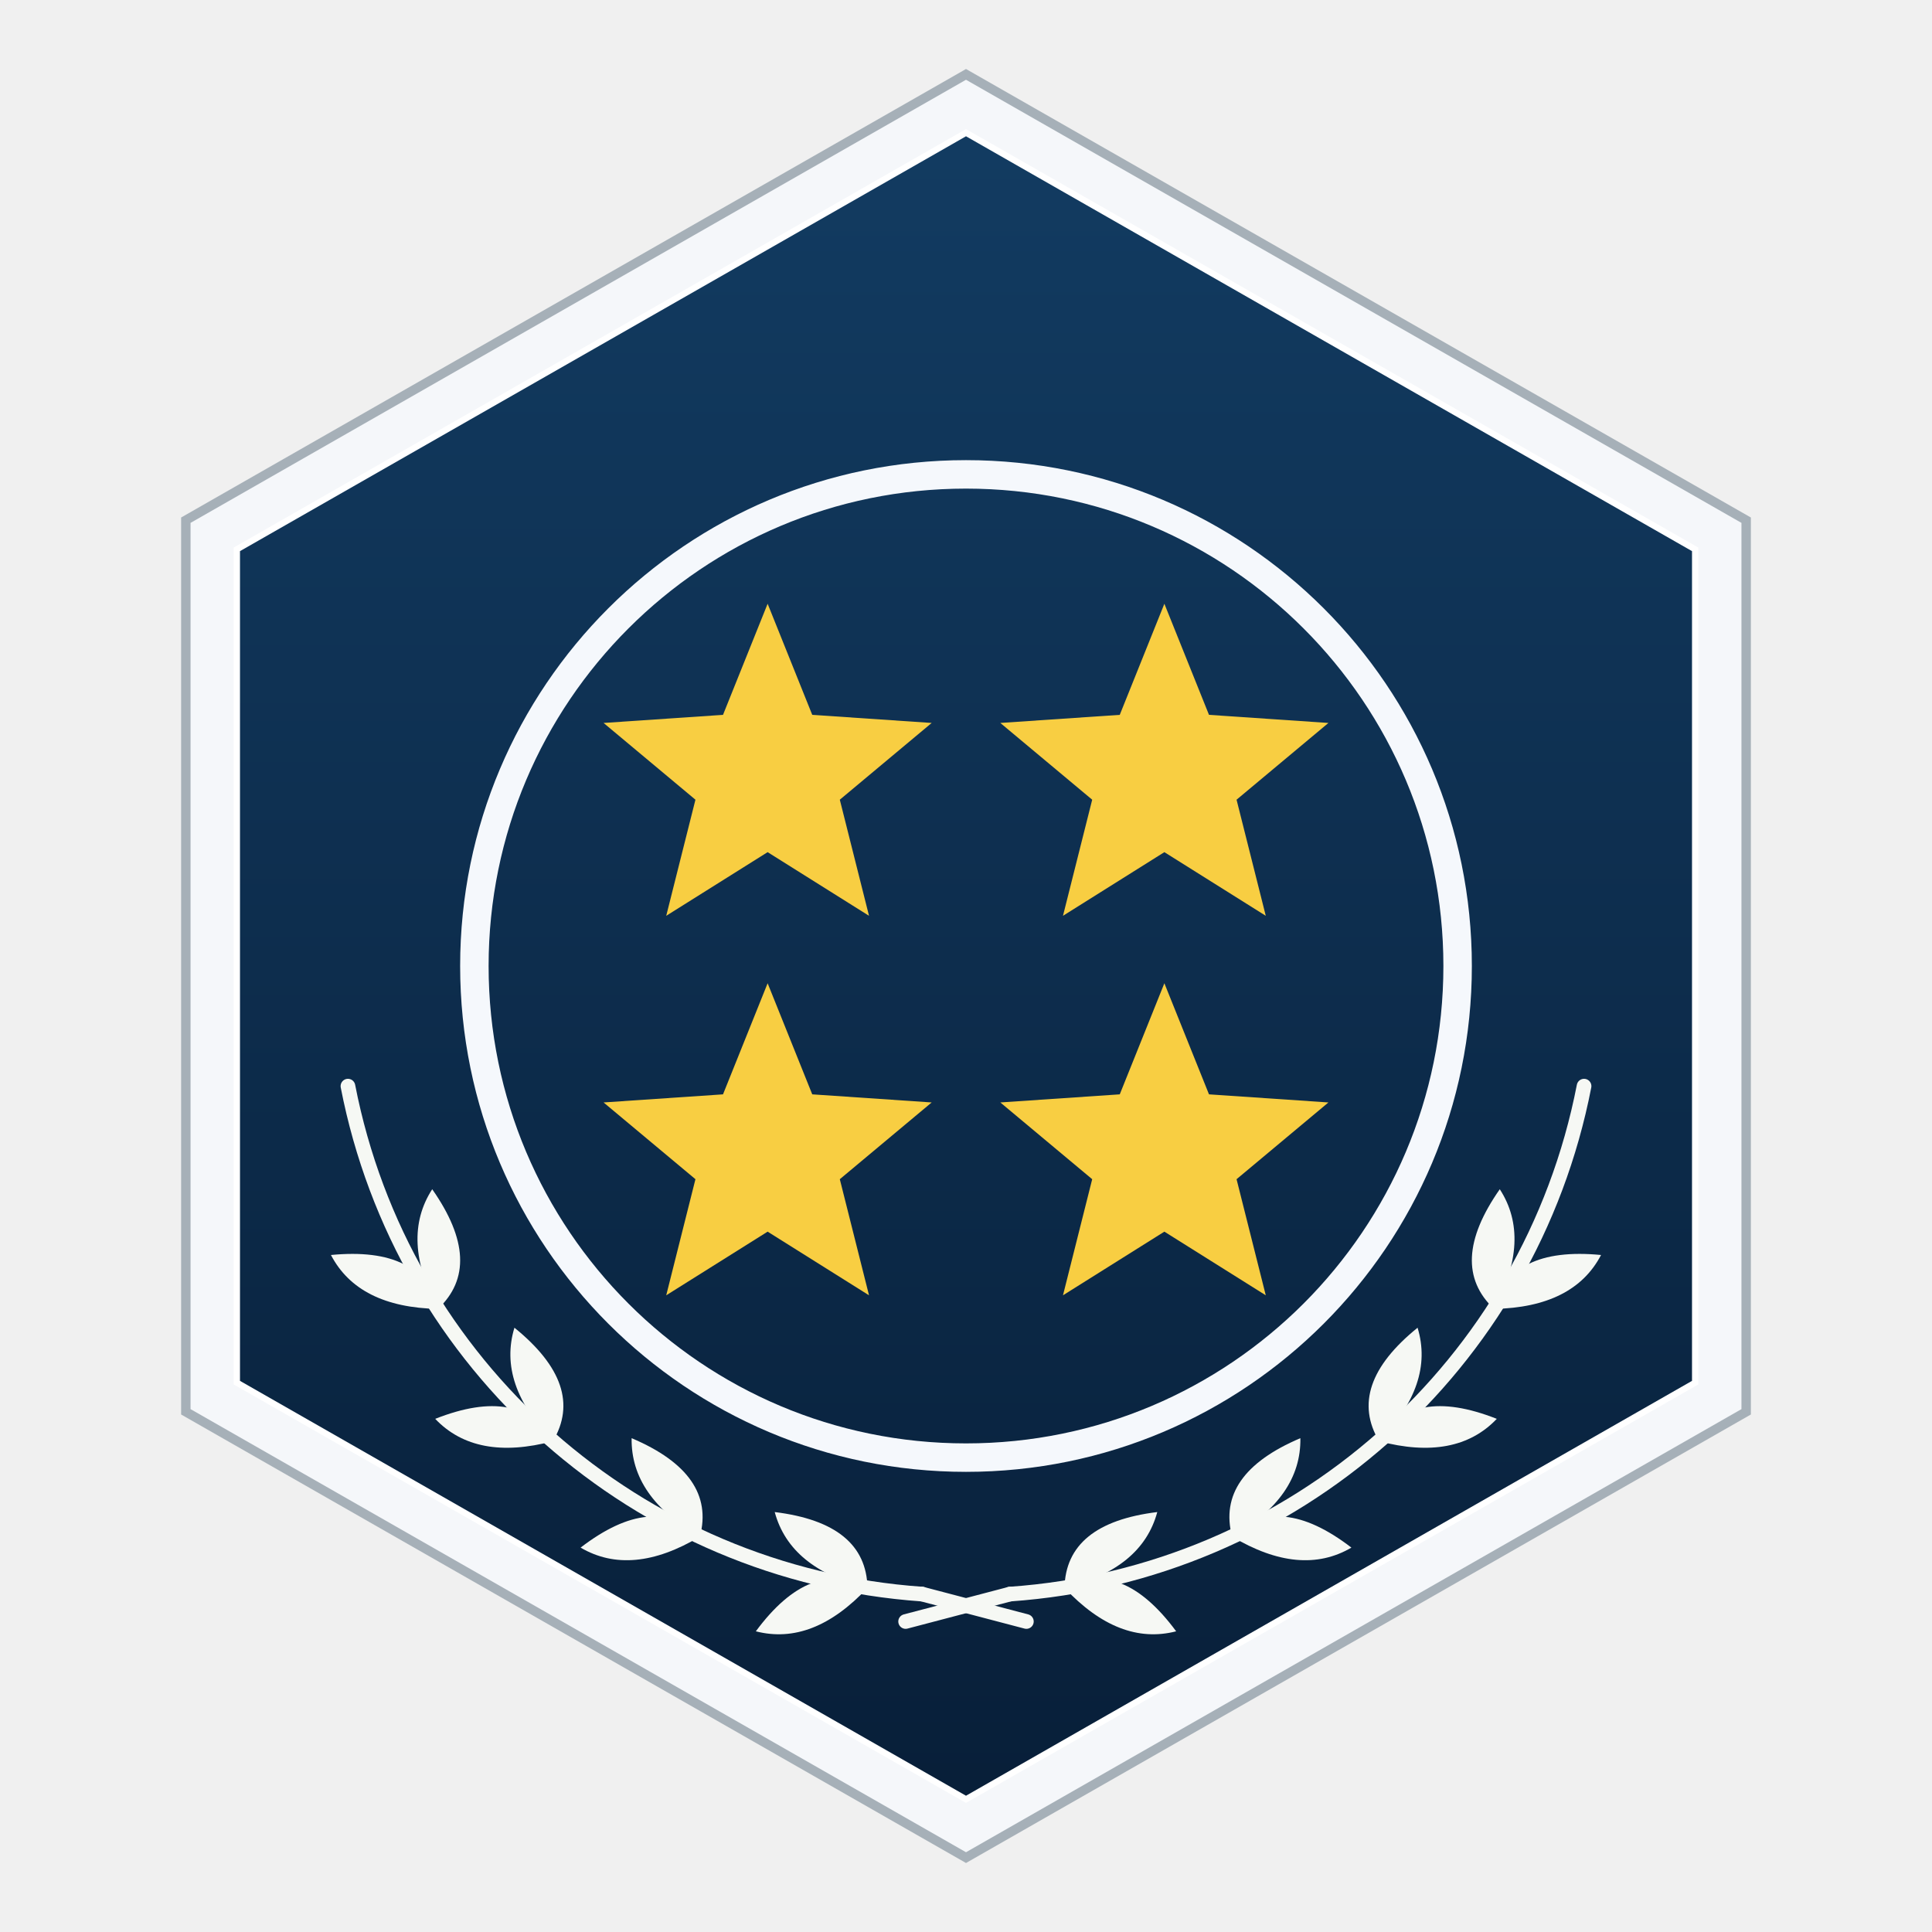
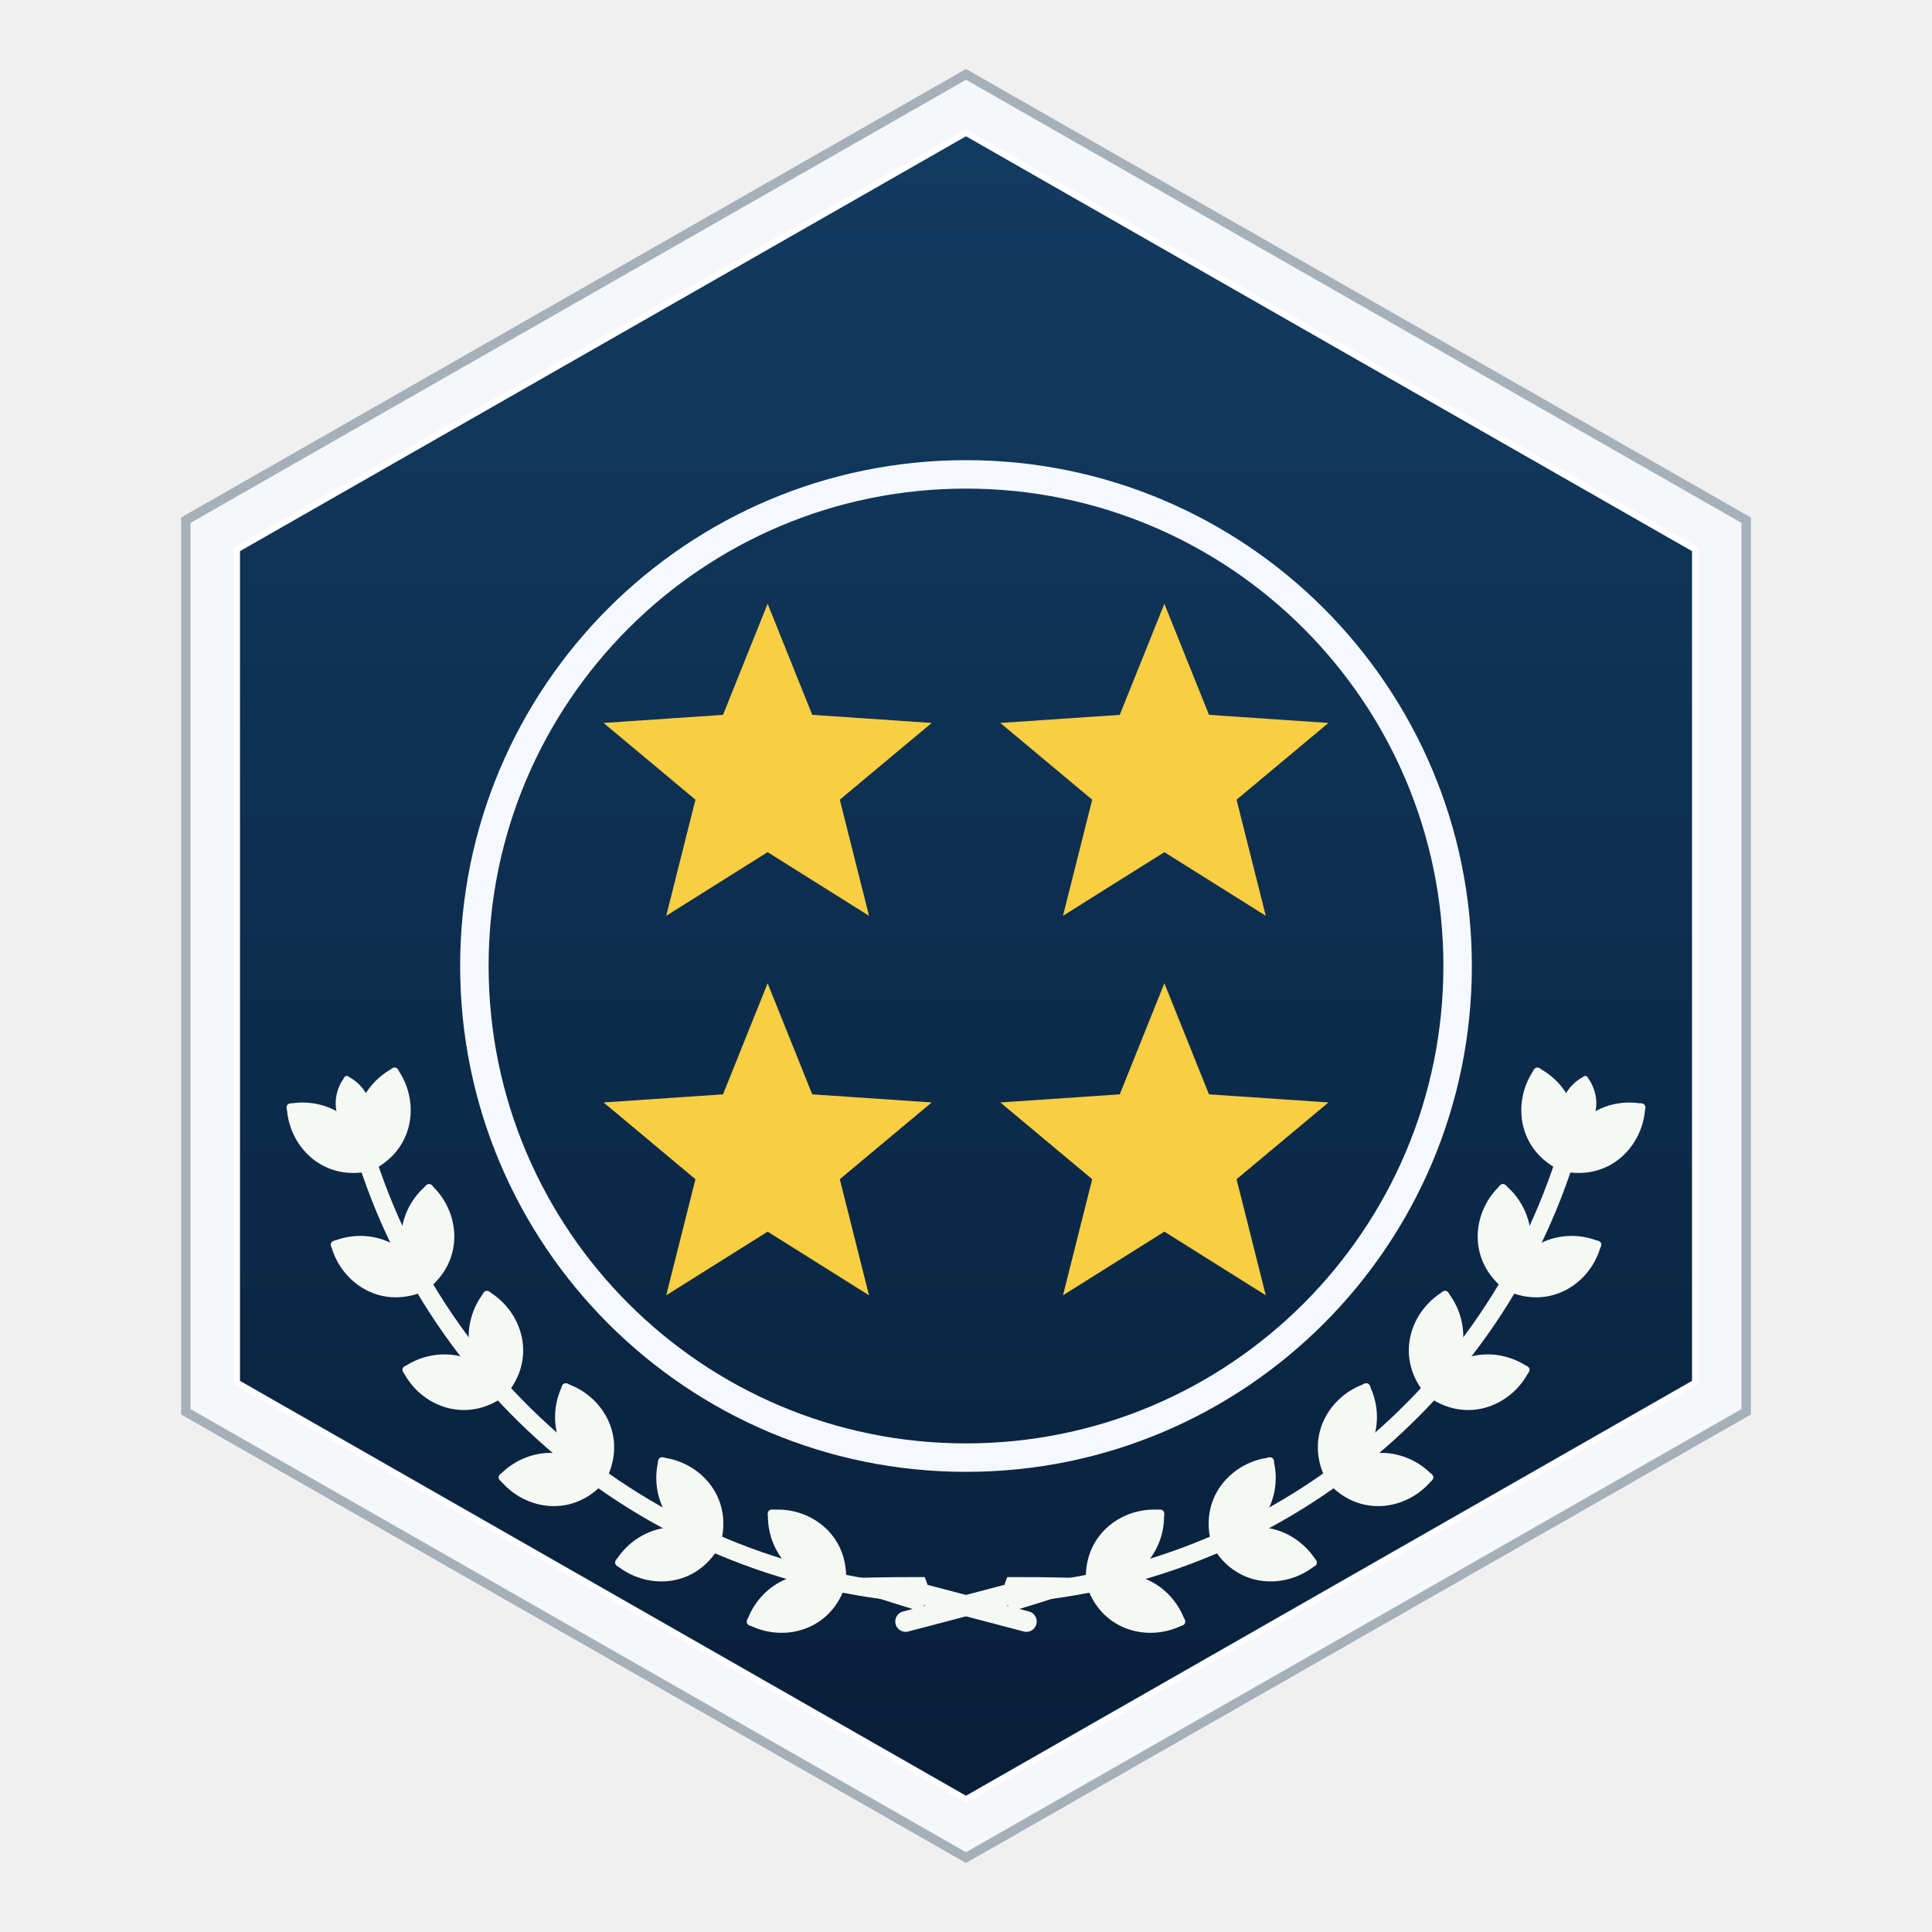
<svg xmlns="http://www.w3.org/2000/svg" viewBox="0 0 224 224" width="896" height="896">
  <defs>
    <linearGradient id="steel" x1="0" y1="0" x2="1" y2="1" gradientUnits="objectBoundingBox">
      <stop offset="0" stop-color="#fafcfd" />
      <stop offset=".28" stop-color="#b3bdc6" />
      <stop offset=".5" stop-color="#f4f7fa" />
      <stop offset=".72" stop-color="#8a959f" />
      <stop offset="1" stop-color="#dfe6ec" />
    </linearGradient>
    <linearGradient id="silverFace" x1="0" y1="0" x2="0.85" y2="1">
      <stop stop-color="#ffffff" />
      <stop offset=".48" stop-color="#e0e7ed" />
      <stop offset="1" stop-color="#a9b4bf" />
    </linearGradient>
    <linearGradient id="silverDark" x1="0" y1="0" x2="1" y2="1">
      <stop stop-color="#26313b" />
      <stop offset=".5" stop-color="#7e8a96" />
      <stop offset="1" stop-color="#1c252d" />
    </linearGradient>
    <linearGradient id="charcoal" x1="0" y1="0" x2="0" y2="1">
      <stop stop-color="#20252b" />
      <stop offset="1" stop-color="#0c1015" />
    </linearGradient>
    <linearGradient id="army" x1="0" y1="0" x2="0" y2="1">
      <stop stop-color="#355537" />
      <stop offset="1" stop-color="#1c3526" />
    </linearGradient>
    <linearGradient id="sapphire" x1="0" y1="0" x2="0" y2="1">
      <stop stop-color="#123b61" />
      <stop offset="1" stop-color="#081f39" />
    </linearGradient>
    <linearGradient id="ruby" x1="0" y1="0" x2="0" y2="1">
      <stop stop-color="#a72436" />
      <stop offset="1" stop-color="#700d21" />
    </linearGradient>
    <linearGradient id="obsidian" x1="0" y1="0" x2="0" y2="1">
      <stop stop-color="#1e2225" />
      <stop offset="1" stop-color="#070b0e" />
    </linearGradient>
    <linearGradient id="crimson" x1="0" y1="0" x2="0" y2="1">
      <stop stop-color="#aa1830" />
      <stop offset="1" stop-color="#5c091b" />
    </linearGradient>
    <linearGradient id="gold" x1="0" y1="0" x2=".8" y2="1">
      <stop stop-color="#fff0a7" />
      <stop offset=".35" stop-color="#f5d66d" />
      <stop offset=".7" stop-color="#dfaf3e" />
      <stop offset="1" stop-color="#b88124" />
    </linearGradient>
    <linearGradient id="supremeGold" x1="0" y1="0" x2="1" y2="1">
      <stop stop-color="#fff5b8" />
      <stop offset=".28" stop-color="#f8db75" />
      <stop offset=".6" stop-color="#eabd4b" />
      <stop offset="1" stop-color="#a7681c" />
    </linearGradient>
  </defs>
  <polygon points="112,8 203,60 203,164 112,216 21,164 21,60" fill="#a6b0b8" />
  <polygon points="112,9.248 201.908,60.624 201.908,163.376 112,214.752 22.092,163.376 22.092,60.624" fill="#f5f7fa" />
  <polygon points="112,14.968 196.903,63.484 196.903,160.516 112,209.032 27.097,160.516 27.097,63.484" fill="#ffffff" />
  <polygon points="112,15.8 196.175,63.9 196.175,160.1 112,208.2 27.825,160.1 27.825,63.9" fill="url(#sapphire)" />
  <circle cx="112" cy="112" r="57" fill="none" data-officer-ring="field" stroke="#f5f8fc" stroke-width="3.3" />
  <g data-laurel="lower">
    <g>
-       <path d="M106.908,184.822 A73 73 0 0 1 40.341,125.929" fill="none" stroke="#f6f8f4" stroke-width="1.7" stroke-linecap="round" />
-       <path d="M100.58 184.101 Q100.422 176.611 89.823 175.31 Q91.601 181.916 100.58 184.101Z" fill="#f6f8f4" />
-       <path d="M100.58 184.101 Q93.982 180.552 87.633 189.138 Q94.258 190.842 100.58 184.101Z" fill="#f6f8f4" />
-       <path d="M81.149 178.16 Q83.062 170.917 73.232 166.745 Q73.12 173.585 81.149 178.16Z" fill="#f6f8f4" />
-       <path d="M81.149 178.16 Q75.785 172.93 67.315 179.433 Q73.214 182.897 81.149 178.16Z" fill="#f6f8f4" />
-       <path d="M64.108 167.094 Q67.943 160.658 59.644 153.938 Q57.651 160.483 64.108 167.094Z" fill="#f6f8f4" />
-       <path d="M64.108 167.094 Q60.393 160.587 50.459 164.504 Q55.175 169.46 64.108 167.094Z" fill="#f6f8f4" />
-       <path d="M50.777 151.759 Q56.238 146.629 50.112 137.882 Q46.393 143.624 50.777 151.759Z" fill="#f6f8f4" />
-       <path d="M50.777 151.759 Q49 144.48 38.371 145.507 Q41.538 151.571 50.777 151.759Z" fill="#f6f8f4" />
-       <path d="M106.908,184.822 L119 188" fill="none" stroke="#f6f8f4" stroke-width="1.7" stroke-linecap="round" />
+       <path d="M106.908,184.822 A73 73 0 0 1 40.595,127.178" fill="none" stroke="#f6f8f4" stroke-width="2.1" stroke-linecap="round" />
+       <path d="M107.203,182.849 Q100.258,182.82 95.579,183.129 Q99.963,184.793 106.613,186.795 Q108.267,185.025 107.203,182.849Z" fill="#f6f8f4" data-branch-root="tapered" />
+       <path d="M98.071 183.659 C98.543 178.099 94.109 174.81 89.773 175.033 Q88.862 174.907 89.034 175.81 C89.032 180.152 92.543 184.413 98.071 183.659Z" fill="#f6f8f4" />
+       <path d="M98.071 183.659 C93.228 180.889 88.376 183.524 86.752 187.551 Q86.254 188.324 87.146 188.548 C91.082 190.379 96.426 188.99 98.071 183.659Z" fill="#f6f8f4" />
+       <path d="M83.477 179.197 C85.094 173.857 81.441 169.717 77.153 169.034 Q76.288 168.721 76.269 169.641 C75.364 173.887 77.912 178.785 83.477 179.197Z" fill="#f6f8f4" />
+       <path d="M83.477 179.197 C79.315 175.48 74.022 177.049 71.596 180.65 Q70.948 181.303 71.774 181.708 C75.244 184.317 80.759 184.07 83.477 179.197Z" fill="#f6f8f4" />
+       <path d="M70.129 171.798 C72.821 166.911 70.109 162.103 66.056 160.543 Q65.276 160.057 65.066 160.952 C63.298 164.918 64.772 170.239 70.129 171.798Z" fill="#f6f8f4" />
+       <path d="M70.129 171.798 C66.831 167.298 61.327 167.732 58.206 170.75 Q57.436 171.253 58.16 171.821 C61.011 175.095 66.458 176 70.129 171.798Z" fill="#f6f8f4" />
+       <path d="M58.611 161.786 C62.261 157.566 60.607 152.298 56.968 149.93 Q56.305 149.292 55.914 150.125 C53.36 153.636 53.695 159.147 58.611 161.786Z" fill="#f6f8f4" />
+       <path d="M58.611 161.786 C56.321 156.698 50.847 155.979 47.166 158.281 Q46.309 158.614 46.899 159.319 C49.007 163.115 54.147 165.132 58.611 161.786Z" fill="#f6f8f4" />
+       <path d="M49.427 149.598 C53.874 146.229 53.352 140.732 50.284 137.659 Q49.769 136.898 49.213 137.63 C45.984 140.534 45.167 145.994 49.427 149.598Z" fill="#f6f8f4" />
+       <path d="M49.427 149.598 C48.245 144.145 43.04 142.303 38.961 143.79 Q38.053 143.937 38.483 144.75 C39.756 148.901 44.364 151.943 49.427 149.598Z" fill="#f6f8f4" />
+       <path d="M42.977 135.766 C48.028 133.396 48.66 127.911 46.298 124.267 Q45.952 123.415 45.256 124.016 C41.494 126.185 39.56 131.356 42.977 135.766Z" fill="#f6f8f4" />
+       <path d="M42.977 135.766 C42.955 130.187 38.247 127.303 33.947 127.91 Q33.029 127.865 33.28 128.749 C33.663 133.074 37.538 137.008 42.977 135.766Z" fill="#f6f8f4" />
+       <path d="M41.828 132.122 C44.105 129.4 42.924 126.222 40.517 124.896 Q40.075 124.527 39.838 125.052 C38.256 127.3 38.588 130.674 41.828 132.122Z" fill="#f6f8f4" />
+       <path d="M106.908,184.822 L119 188" fill="none" stroke="#f6f8f4" stroke-width="2.4" stroke-linecap="round" />
    </g>
    <g transform="translate(224 0) scale(-1 1)">
-       <path d="M106.908,184.822 A73 73 0 0 1 40.341,125.929" fill="none" stroke="#f6f8f4" stroke-width="1.7" stroke-linecap="round" />
-       <path d="M100.58 184.101 Q100.422 176.611 89.823 175.31 Q91.601 181.916 100.58 184.101Z" fill="#f6f8f4" />
-       <path d="M100.58 184.101 Q93.982 180.552 87.633 189.138 Q94.258 190.842 100.58 184.101Z" fill="#f6f8f4" />
-       <path d="M81.149 178.16 Q83.062 170.917 73.232 166.745 Q73.12 173.585 81.149 178.16Z" fill="#f6f8f4" />
-       <path d="M81.149 178.16 Q75.785 172.93 67.315 179.433 Q73.214 182.897 81.149 178.16Z" fill="#f6f8f4" />
-       <path d="M64.108 167.094 Q67.943 160.658 59.644 153.938 Q57.651 160.483 64.108 167.094Z" fill="#f6f8f4" />
-       <path d="M64.108 167.094 Q60.393 160.587 50.459 164.504 Q55.175 169.46 64.108 167.094Z" fill="#f6f8f4" />
-       <path d="M50.777 151.759 Q56.238 146.629 50.112 137.882 Q46.393 143.624 50.777 151.759Z" fill="#f6f8f4" />
-       <path d="M50.777 151.759 Q49 144.48 38.371 145.507 Q41.538 151.571 50.777 151.759Z" fill="#f6f8f4" />
-       <path d="M106.908,184.822 L119 188" fill="none" stroke="#f6f8f4" stroke-width="1.7" stroke-linecap="round" />
+       <path d="M106.908,184.822 A73 73 0 0 1 40.595,127.178" fill="none" stroke="#f6f8f4" stroke-width="2.1" stroke-linecap="round" />
+       <path d="M107.203,182.849 Q100.258,182.82 95.579,183.129 Q99.963,184.793 106.613,186.795 Q108.267,185.025 107.203,182.849Z" fill="#f6f8f4" data-branch-root="tapered" />
+       <path d="M98.071 183.659 C98.543 178.099 94.109 174.81 89.773 175.033 Q88.862 174.907 89.034 175.81 C89.032 180.152 92.543 184.413 98.071 183.659Z" fill="#f6f8f4" />
+       <path d="M98.071 183.659 C93.228 180.889 88.376 183.524 86.752 187.551 Q86.254 188.324 87.146 188.548 C91.082 190.379 96.426 188.99 98.071 183.659Z" fill="#f6f8f4" />
+       <path d="M83.477 179.197 C85.094 173.857 81.441 169.717 77.153 169.034 Q76.288 168.721 76.269 169.641 C75.364 173.887 77.912 178.785 83.477 179.197Z" fill="#f6f8f4" />
+       <path d="M83.477 179.197 C79.315 175.48 74.022 177.049 71.596 180.65 Q70.948 181.303 71.774 181.708 C75.244 184.317 80.759 184.07 83.477 179.197Z" fill="#f6f8f4" />
+       <path d="M70.129 171.798 C72.821 166.911 70.109 162.103 66.056 160.543 Q65.276 160.057 65.066 160.952 C63.298 164.918 64.772 170.239 70.129 171.798Z" fill="#f6f8f4" />
+       <path d="M70.129 171.798 C66.831 167.298 61.327 167.732 58.206 170.75 Q57.436 171.253 58.16 171.821 C61.011 175.095 66.458 176 70.129 171.798Z" fill="#f6f8f4" />
+       <path d="M58.611 161.786 C62.261 157.566 60.607 152.298 56.968 149.93 Q56.305 149.292 55.914 150.125 C53.36 153.636 53.695 159.147 58.611 161.786Z" fill="#f6f8f4" />
+       <path d="M58.611 161.786 C56.321 156.698 50.847 155.979 47.166 158.281 Q46.309 158.614 46.899 159.319 C49.007 163.115 54.147 165.132 58.611 161.786Z" fill="#f6f8f4" />
+       <path d="M49.427 149.598 C53.874 146.229 53.352 140.732 50.284 137.659 Q49.769 136.898 49.213 137.63 C45.984 140.534 45.167 145.994 49.427 149.598Z" fill="#f6f8f4" />
+       <path d="M49.427 149.598 C48.245 144.145 43.04 142.303 38.961 143.79 Q38.053 143.937 38.483 144.75 C39.756 148.901 44.364 151.943 49.427 149.598Z" fill="#f6f8f4" />
+       <path d="M42.977 135.766 C48.028 133.396 48.66 127.911 46.298 124.267 Q45.952 123.415 45.256 124.016 C41.494 126.185 39.56 131.356 42.977 135.766Z" fill="#f6f8f4" />
+       <path d="M42.977 135.766 C42.955 130.187 38.247 127.303 33.947 127.91 Q33.029 127.865 33.28 128.749 C33.663 133.074 37.538 137.008 42.977 135.766Z" fill="#f6f8f4" />
+       <path d="M41.828 132.122 C44.105 129.4 42.924 126.222 40.517 124.896 Q40.075 124.527 39.838 125.052 C38.256 127.3 38.588 130.674 41.828 132.122Z" fill="#f6f8f4" />
+       <path d="M106.908,184.822 L119 188" fill="none" stroke="#f6f8f4" stroke-width="2.4" stroke-linecap="round" />
    </g>
  </g>
  <g data-star-count="4" data-star-radius="20">
    <polygon points="89,70 94.173,82.881 108.021,83.82 97.369,92.719 100.756,106.18 89,98.8 77.244,106.18 80.631,92.719 69.979,83.82 83.827,82.881" fill="#f8ce42" data-star-style="flat" />
    <polygon points="135,70 140.173,82.881 154.021,83.82 143.369,92.719 146.756,106.18 135,98.8 123.244,106.18 126.631,92.719 115.979,83.82 129.827,82.881" fill="#f8ce42" data-star-style="flat" />
    <polygon points="89,114 94.173,126.881 108.021,127.82 97.369,136.719 100.756,150.18 89,142.8 77.244,150.18 80.631,136.719 69.979,127.82 83.827,126.881" fill="#f8ce42" data-star-style="flat" />
    <polygon points="135,114 140.173,126.881 154.021,127.82 143.369,136.719 146.756,150.18 135,142.8 123.244,150.18 126.631,136.719 115.979,127.82 129.827,126.881" fill="#f8ce42" data-star-style="flat" />
  </g>
</svg>
